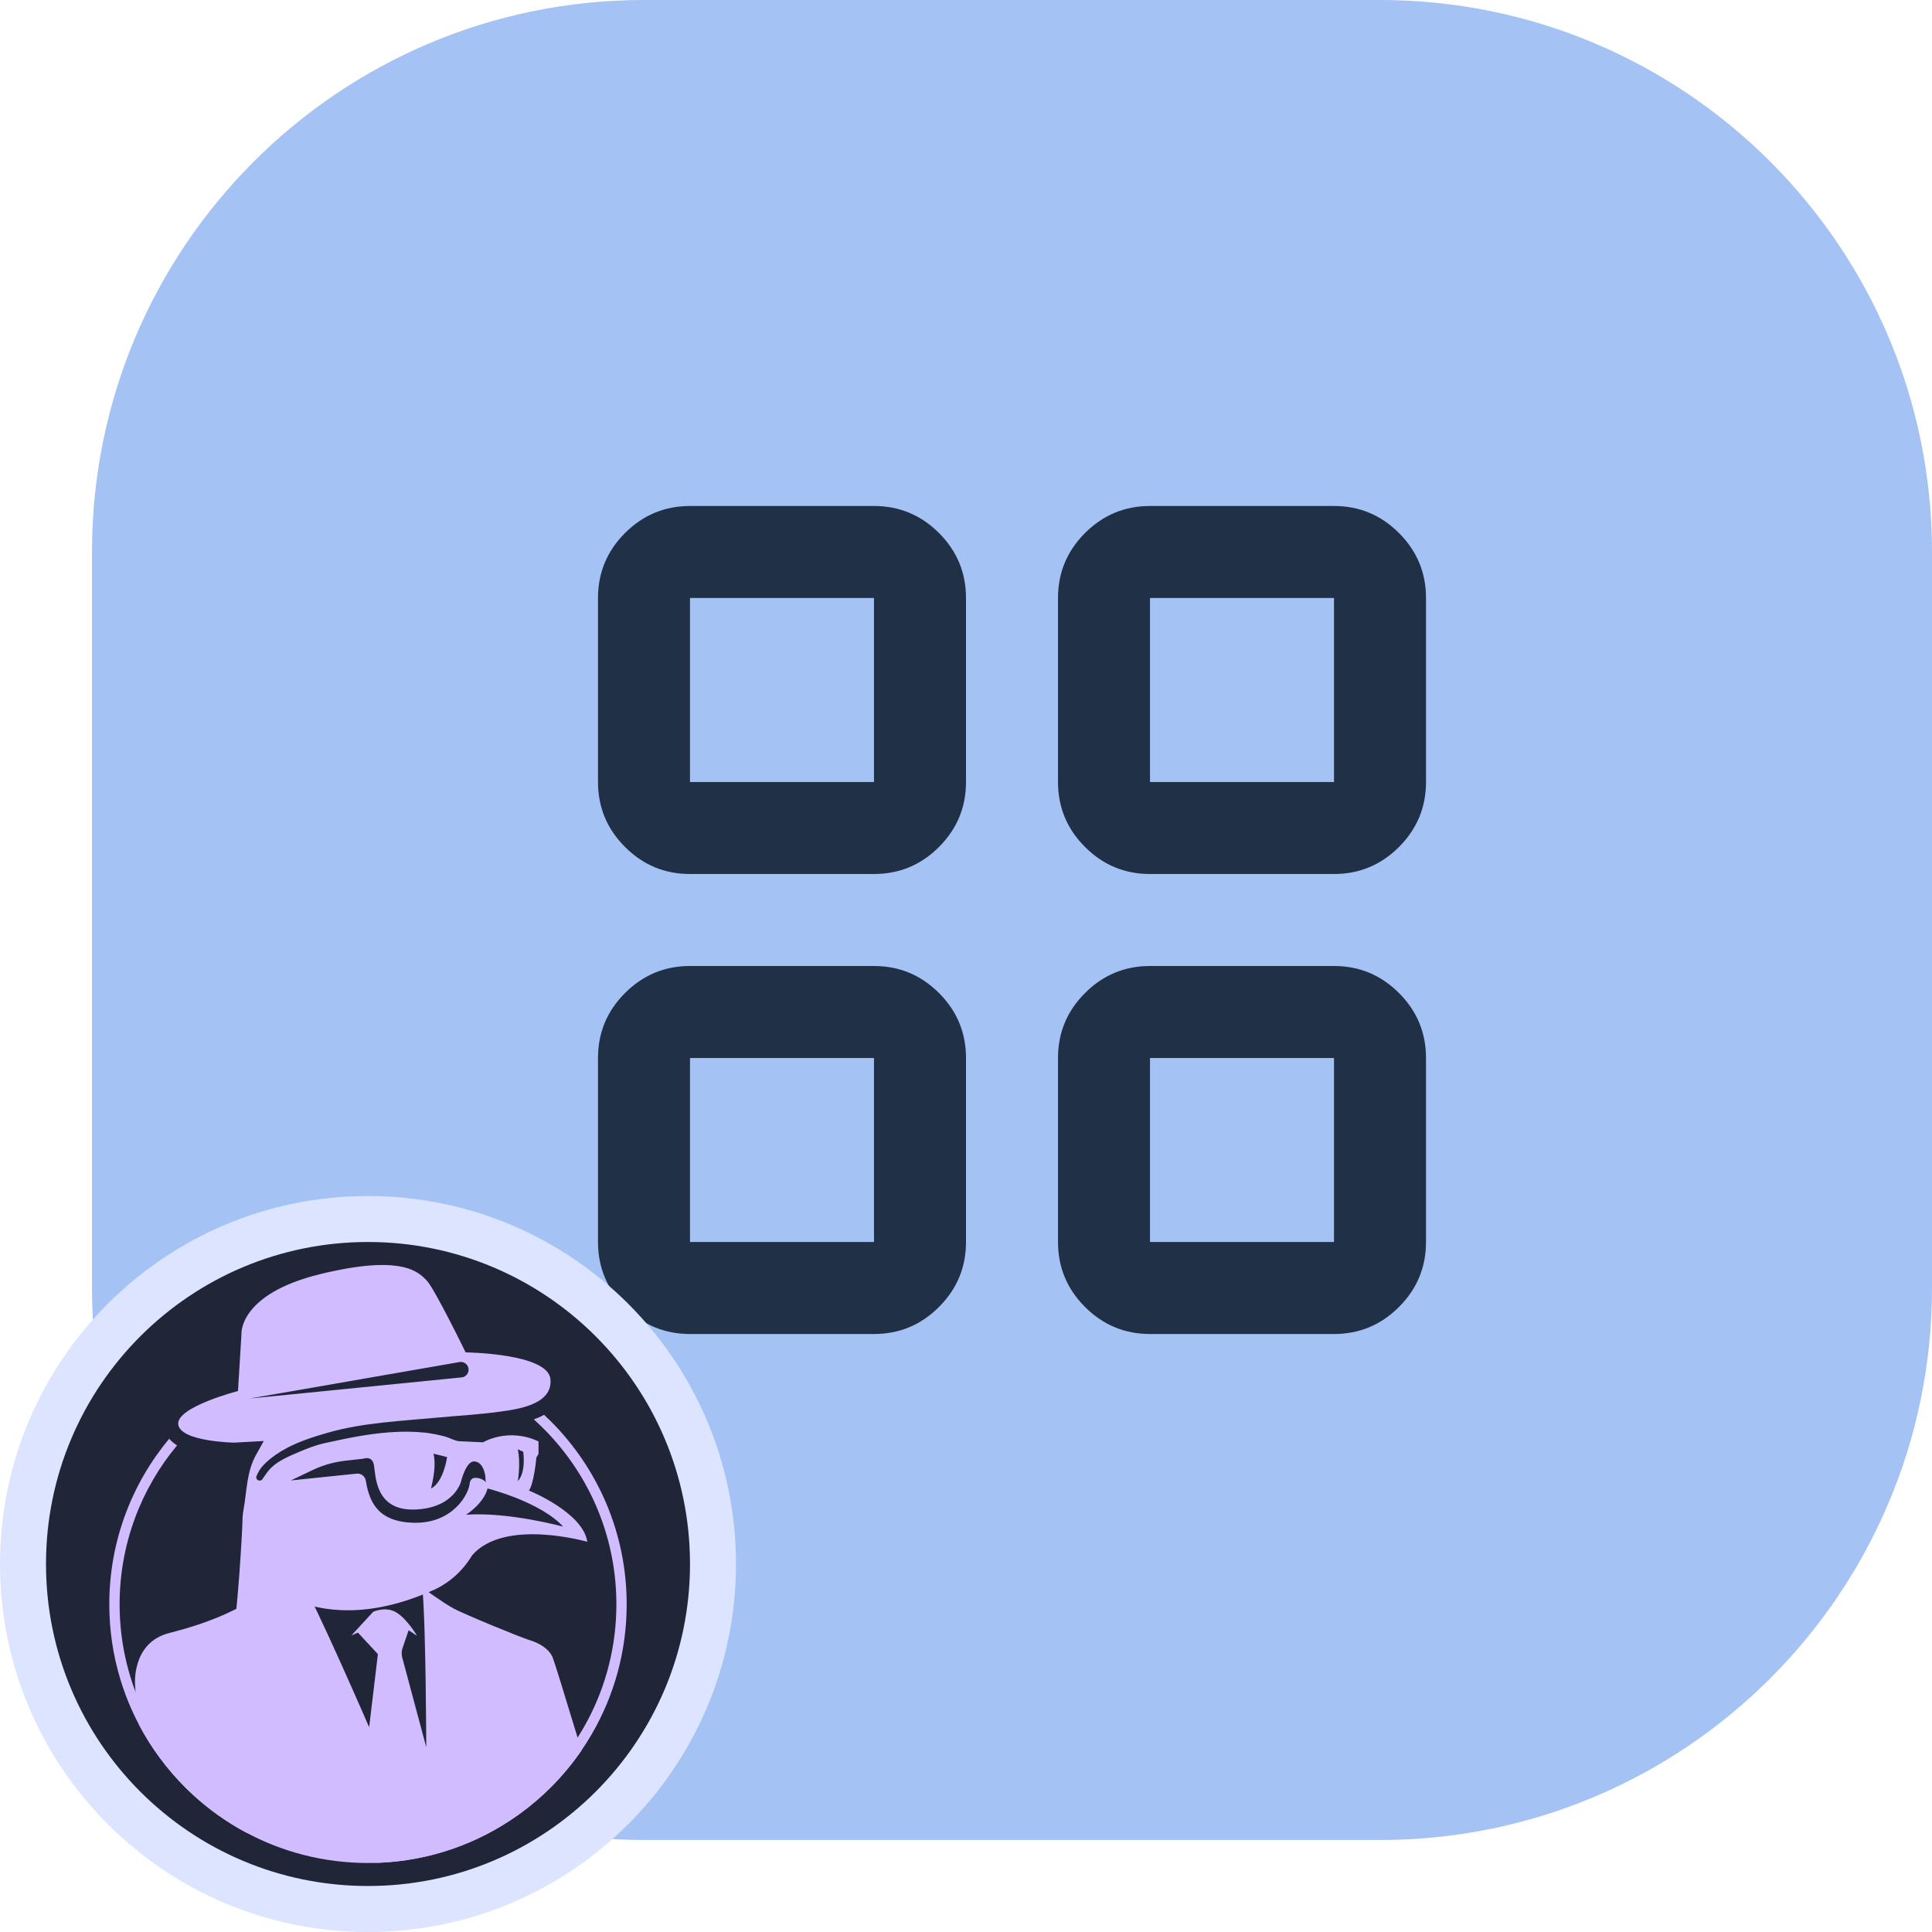
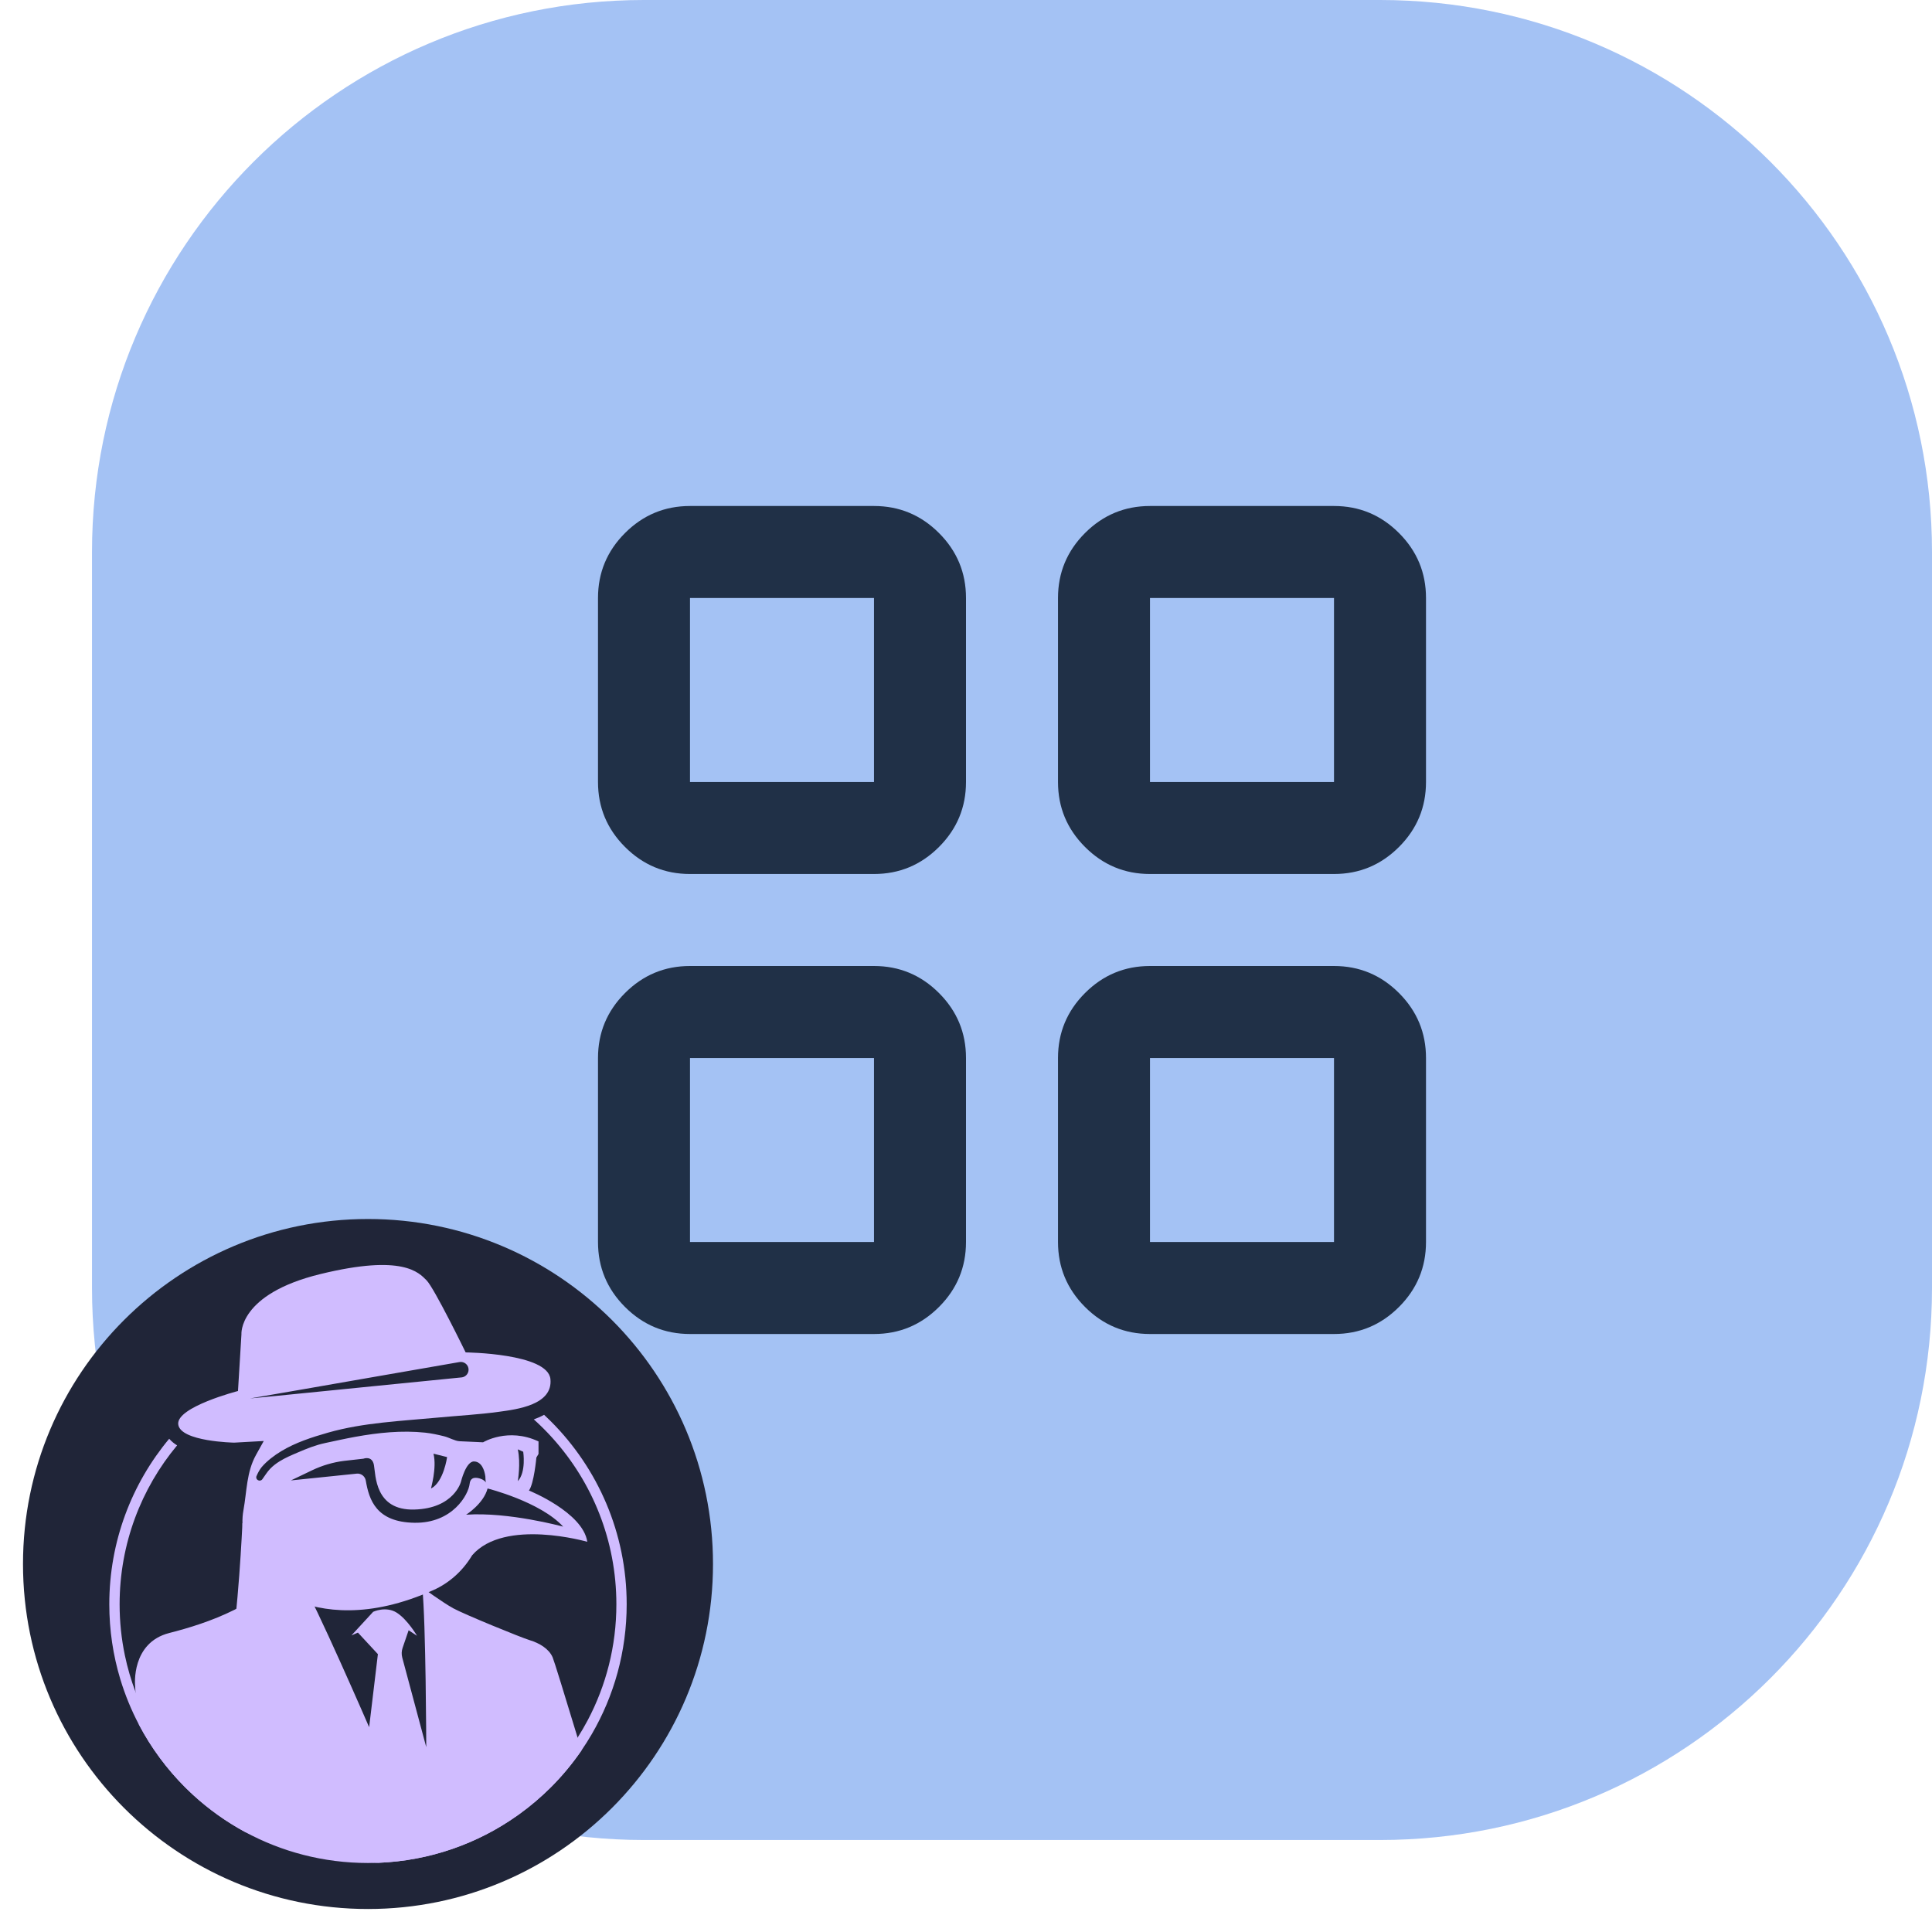
<svg xmlns="http://www.w3.org/2000/svg" width="40" height="40" viewBox="-2 0 42 42">
  <rect width="40" height="40" rx="12" fill="#a4c2f4" />
  <g transform="translate(8 32) scale(0.025 -0.025)">
    <path fill="#203047" d="M200 520Q167 520 143.5 543.5Q120 567 120 600V760Q120 793 143.5 816.5Q167 840 200 840H360Q393 840 416.5 816.5Q440 793 440 760V600Q440 567 416.5 543.5Q393 520 360 520ZM200 120Q167 120 143.5 143.5Q120 167 120 200V360Q120 393 143.5 416.5Q167 440 200 440H360Q393 440 416.5 416.5Q440 393 440 360V200Q440 167 416.5 143.5Q393 120 360 120ZM600 520Q567 520 543.5 543.5Q520 567 520 600V760Q520 793 543.5 816.5Q567 840 600 840H760Q793 840 816.5 816.5Q840 793 840 760V600Q840 567 816.5 543.5Q793 520 760 520ZM600 120Q567 120 543.5 143.5Q520 167 520 200V360Q520 393 543.5 416.5Q567 440 600 440H760Q793 440 816.5 416.5Q840 393 840 360V200Q840 167 816.5 143.5Q793 120 760 120ZM200 600H360V760H200ZM600 600H760V760H600ZM600 200H760V360H600ZM200 200H360V360H200ZM600 600ZM600 360ZM360 360ZM360 600Z" />
  </g>
  <g id="dux-badge" transform="translate(-26 2)">
-     <circle cx="32" cy="32" r="7.5" fill="#202538" stroke="#dce4ff" stroke-width="1" />
+     <circle cx="32" cy="32" r="7.5" fill="#202538" />
    <g transform="translate(26.376 25.5) scale(0.02329119)">
      <defs id="defs1">
        <clipPath clipPathUnits="userSpaceOnUse" id="clipPath21">
          <path d="M 0,1200 H 2000 V 0 H 0 Z" transform="translate(-673.8743,-704.2584)" id="path21" />
        </clipPath>
        <clipPath clipPathUnits="userSpaceOnUse" id="clipPath25">
          <path d="M 0,1200 H 2000 V 0 H 0 Z" transform="translate(-466.3045,-703.5978)" id="path25" />
        </clipPath>
        <clipPath clipPathUnits="userSpaceOnUse" id="clipPath27">
          <path d="M 0,1200 H 2000 V 0 H 0 Z" transform="translate(-695.28,-473.9274)" id="path27" />
        </clipPath>
        <clipPath clipPathUnits="userSpaceOnUse" id="clipPath29">
          <path d="M 0,1200 H 2000 V 0 H 0 Z" transform="translate(-457.9388,-632.9906)" id="path29" />
        </clipPath>
        <clipPath clipPathUnits="userSpaceOnUse" id="clipPath31">
          <path d="M 0,1200 H 2000 V 0 H 0 Z" transform="translate(-466.3045,-703.5978)" id="path31" />
        </clipPath>
        <clipPath clipPathUnits="userSpaceOnUse" id="clipPath33">
          <path d="M 0,1200 H 2000 V 0 H 0 Z" transform="translate(-614.5172,-638.933)" id="path33" />
        </clipPath>
      </defs>
      <g id="layer-MC0" transform="translate(-486.3102,-515.0272)">
        <path id="path20" d="M 0,0 C -1.568,1.568 -3.163,3.098 -4.787,4.61 -5.944,3.966 -7.185,3.35 -8.529,2.762 -9.658,2.277 -10.815,1.82 -11.981,1.4 c 1.885,-1.689 3.742,-3.425 5.552,-5.207 0.448,-0.429 0.886,-0.868 1.325,-1.306 2.221,-2.221 4.386,-4.498 6.476,-6.84 27.639,-30.784 44.453,-71.459 44.453,-116.089 0,-29.347 -7.259,-56.977 -20.09,-81.21 -2.192,-4.134 -4.544,-8.174 -7.054,-12.102 -6.83,-10.74 -14.827,-20.669 -23.785,-29.636 -5.944,-5.944 -12.317,-11.459 -19.073,-16.498 -0.56,-0.42 -1.12,-0.83 -1.689,-1.231 -28.675,-20.893 -63.975,-33.201 -102.186,-33.201 -48.018,0 -91.464,19.456 -122.948,50.93 -0.737,0.737 -1.465,1.474 -2.174,2.221 -0.55,0.569 -1.101,1.147 -1.633,1.726 -15.545,16.553 -27.881,36.14 -36.018,57.779 -3.098,8.211 -5.58,16.712 -7.409,25.464 -2.417,11.534 -3.686,23.496 -3.686,35.758 0.01,42.326 15.117,81.097 40.246,111.246 -2.072,1.278 -3.975,2.809 -5.534,4.637 -26.174,-31.399 -41.934,-71.822 -41.934,-115.883 0,-18.187 2.678,-35.748 7.67,-52.311 3.359,-11.142 7.754,-21.835 13.092,-31.95 8.528,-16.208 19.446,-30.961 32.276,-43.801 1.251,-1.25 2.529,-2.491 3.817,-3.685 0.662,-0.644 1.334,-1.26 2.006,-1.876 10.862,-9.938 22.945,-18.578 36,-25.661 25.632,-13.913 55.016,-21.816 86.229,-21.816 2.454,0 4.908,0.047 7.334,0.14 36.056,1.446 69.424,13.427 97.054,32.976 0.569,0.392 1.148,0.793 1.698,1.204 7.82,5.655 15.164,11.925 21.966,18.718 7.904,7.904 15.07,16.526 21.406,25.773 2.556,3.723 4.973,7.558 7.25,11.477 15.499,26.697 24.382,57.723 24.382,90.812 C 53.038,-78.055 32.762,-32.762 0,0" style="fill:#D0BCFF;fill-opacity:1;fill-rule:nonzero;stroke:none" transform="matrix(1.333333,0,0,-1.333333,898.4991,660.9888)" clip-path="url(#clipPath21)" />
        <path id="path24" d="M 0,0 -0.169,-0.292 C 1.43,-0.2 3.091,-0.108 4.798,0 Z" style="fill:#D0BCFF;fill-opacity:1;fill-rule:nonzero;stroke:none" transform="matrix(1.333333,0,0,-1.333333,621.7393,661.8696)" clip-path="url(#clipPath25)" />
        <path id="path26" d="m 0,0 c -6.336,-9.247 -13.502,-17.869 -21.406,-25.773 -6.802,-6.793 -14.146,-13.063 -21.965,-18.718 -0.551,-0.411 -1.129,-0.812 -1.699,-1.204 -27.629,-19.549 -60.998,-31.53 -97.053,-32.976 -33.247,1.129 -64.852,8.762 -93.564,21.676 -13.054,7.082 -25.138,15.723 -36,25.661 -0.672,0.616 -1.343,1.232 -2.006,1.876 -1.288,1.194 -2.566,2.435 -3.816,3.685 -12.831,12.84 -23.748,27.593 -32.277,43.801 -1.092,7.651 -1.941,15.378 -2.445,23.039 -0.102,1.502 -0.186,3.004 -0.261,4.497 0,0 -2.865,29.795 23.944,36.634 26.827,6.84 65.654,19.745 87.722,50.305 0,0 0.327,-8.38 5.506,-15.779 8.034,-11.422 46.674,-100.46 46.674,-100.46 l 6.121,51.135 -13.978,15.079 -4.553,-1.987 15.228,16.544 c 0,0 8.94,4.218 16.554,-0.653 7.605,-4.899 14.146,-16.153 14.146,-16.153 l -5.879,3.892 -4.227,-12.364 c -0.756,-2.184 -0.83,-4.535 -0.233,-6.784 l 16.796,-62.687 c 0,0 -0.243,87.415 -2.781,111.685 0,0 14.221,-10.367 21.621,-14.454 7.381,-4.078 47.215,-20.407 53.738,-22.395 6.504,-1.987 13.222,-5.841 15.882,-11.916 1.026,-2.351 8.594,-26.939 17.486,-56.229 C -1.829,6.028 -0.914,3.023 0,0" style="fill:#D0BCFF;fill-opacity:1;fill-rule:nonzero;stroke:none" transform="matrix(1.333333,0,0,-1.333333,927.04,968.0968)" clip-path="url(#clipPath27)" />
        <path id="path28" d="m 0,0 c 0,0 -3.081,-67.22 -8.64,-90.616 -5.559,-23.397 30.316,0 30.316,0 l 20.9,68.629 z" style="fill:#D0BCFF;fill-opacity:1;fill-rule:nonzero;stroke:none" transform="matrix(1.333333,0,0,-1.333333,610.5851,756.0125)" clip-path="url(#clipPath29)" />
        <path id="path30" d="M 0,0 -0.169,-0.292 C 1.43,-0.2 3.091,-0.108 4.798,0 Z" style="fill:#D0BCFF;fill-opacity:1;fill-rule:nonzero;stroke:none" transform="matrix(1.333333,0,0,-1.333333,621.7393,661.8696)" clip-path="url(#clipPath31)" />
        <path id="path32" d="m 0,0 c 0,0 12.178,7.604 15.029,18.355 0,0 36.913,-9.243 52.904,-26.719 C 66.887,-8.091 29.642,2.031 0,0 m -36.152,-5.643 c -26.791,0.404 -31.781,16.05 -34.086,29.523 -0.511,2.958 -3.148,5.073 -6.13,4.883 l -46.275,-4.764 14.922,7.14 c 3.505,1.687 7.164,3.077 10.895,4.17 3.742,1.093 7.556,1.901 11.429,2.376 4.051,0.499 8.542,1.01 13.46,1.509 0,0 6.19,2.459 7.414,-4.479 1.259,-6.926 0.499,-31.864 28.287,-31.103 27.777,0.76 32.612,19.412 32.612,19.412 0,0 3.458,14.471 9.232,14.257 5.263,-0.202 7.27,-6.142 7.853,-10.479 0.142,-1.045 -0.06,-3.54 0.582,-4.324 -0.939,1.152 -2.162,2.032 -3.564,2.554 C 7.604,26.113 3.065,26.945 2.471,21.658 1.616,13.877 -9.599,-6.059 -36.152,-5.643 m 13.306,48.354 9.528,-2.377 c 0,0 -2.388,-17.5 -11.227,-21.979 -0.25,-0.13 4.194,14.281 1.699,24.356 m 59.022,3.041 3.79,-1.687 c 0,0 2.198,-14.209 -3.79,-20.577 0,0 2.174,12.474 0,22.264 m -187.451,35.63 c 12.225,2.067 24.45,4.229 36.664,6.332 l 36.663,6.392 73.303,12.748 c 2.958,0.522 5.774,-1.462 6.285,-4.408 0.522,-2.947 -1.462,-5.762 -4.42,-6.285 -0.119,-0.024 -0.261,-0.036 -0.38,-0.047 H -3.184 L -114.243,85.029 c -12.344,-1.224 -24.676,-2.495 -37.032,-3.647 M 43.97,16.93 c 3.54,4.693 5.215,23.096 5.215,23.096 l 1.497,2.518 v 8.744 C 29.381,61.327 11.869,50.682 11.869,50.682 l -16.491,0.749 c -3.112,0.142 -7.449,2.637 -10.644,3.433 -4.42,1.093 -8.804,2.068 -13.342,2.566 -16.407,1.735 -32.933,0 -49.091,-2.934 -7.021,-1.271 -13.971,-2.851 -20.957,-4.325 -6.701,-1.425 -12.878,-3.908 -19.151,-6.605 -4.313,-1.842 -8.649,-3.659 -12.641,-6.119 -2.436,-1.496 -4.741,-3.243 -6.737,-5.31 -2.126,-2.21 -3.659,-4.859 -5.476,-7.319 -1.545,-2.091 -4.907,-0.463 -4.147,2.032 0.024,0.059 0.048,0.119 0.06,0.154 0.867,2.044 2.221,4.646 3.659,6.345 3.588,4.241 8.958,8.292 13.686,11.12 10.039,6.071 21.48,9.766 32.767,12.985 24.771,7.057 51.442,8.138 77.009,10.55 14.114,1.331 28.43,2.091 42.473,4.016 12.784,1.734 37.935,4.859 36.176,22.882 -1.71,18.129 -59.355,18.712 -59.355,18.712 0,0 -21.943,45.027 -27.372,50.468 -5.418,5.418 -16.503,18.474 -74.254,4.384 -57.739,-14.078 -55.327,-42.259 -55.327,-42.259 l -2.412,-39.622 c 0,0 -43.198,-11.179 -41.832,-23.321 1.391,-12.142 39.171,-12.819 39.171,-12.819 0,0 8.577,0.439 20.696,1.152 l -5.382,-9.683 c -6.749,-12.13 -6.38,-25.258 -8.851,-38.908 -4.277,-23.631 11.963,-52.702 33.978,-62.147 21.1,-9.053 53.949,-13.782 99.012,6.368 11.085,4.954 20.328,13.282 26.66,23.618 l 0.499,0.796 c 22.728,26.125 80.574,9.386 80.574,9.386 C 81.774,1.699 43.97,16.93 43.97,16.93" style="fill:#D0BCFF;fill-opacity:1;fill-rule:nonzero;stroke:none" transform="matrix(1.333333,0,0,-1.333333,819.3563,748.0893)" clip-path="url(#clipPath33)" />
      </g>
    </g>
  </g>
</svg>
